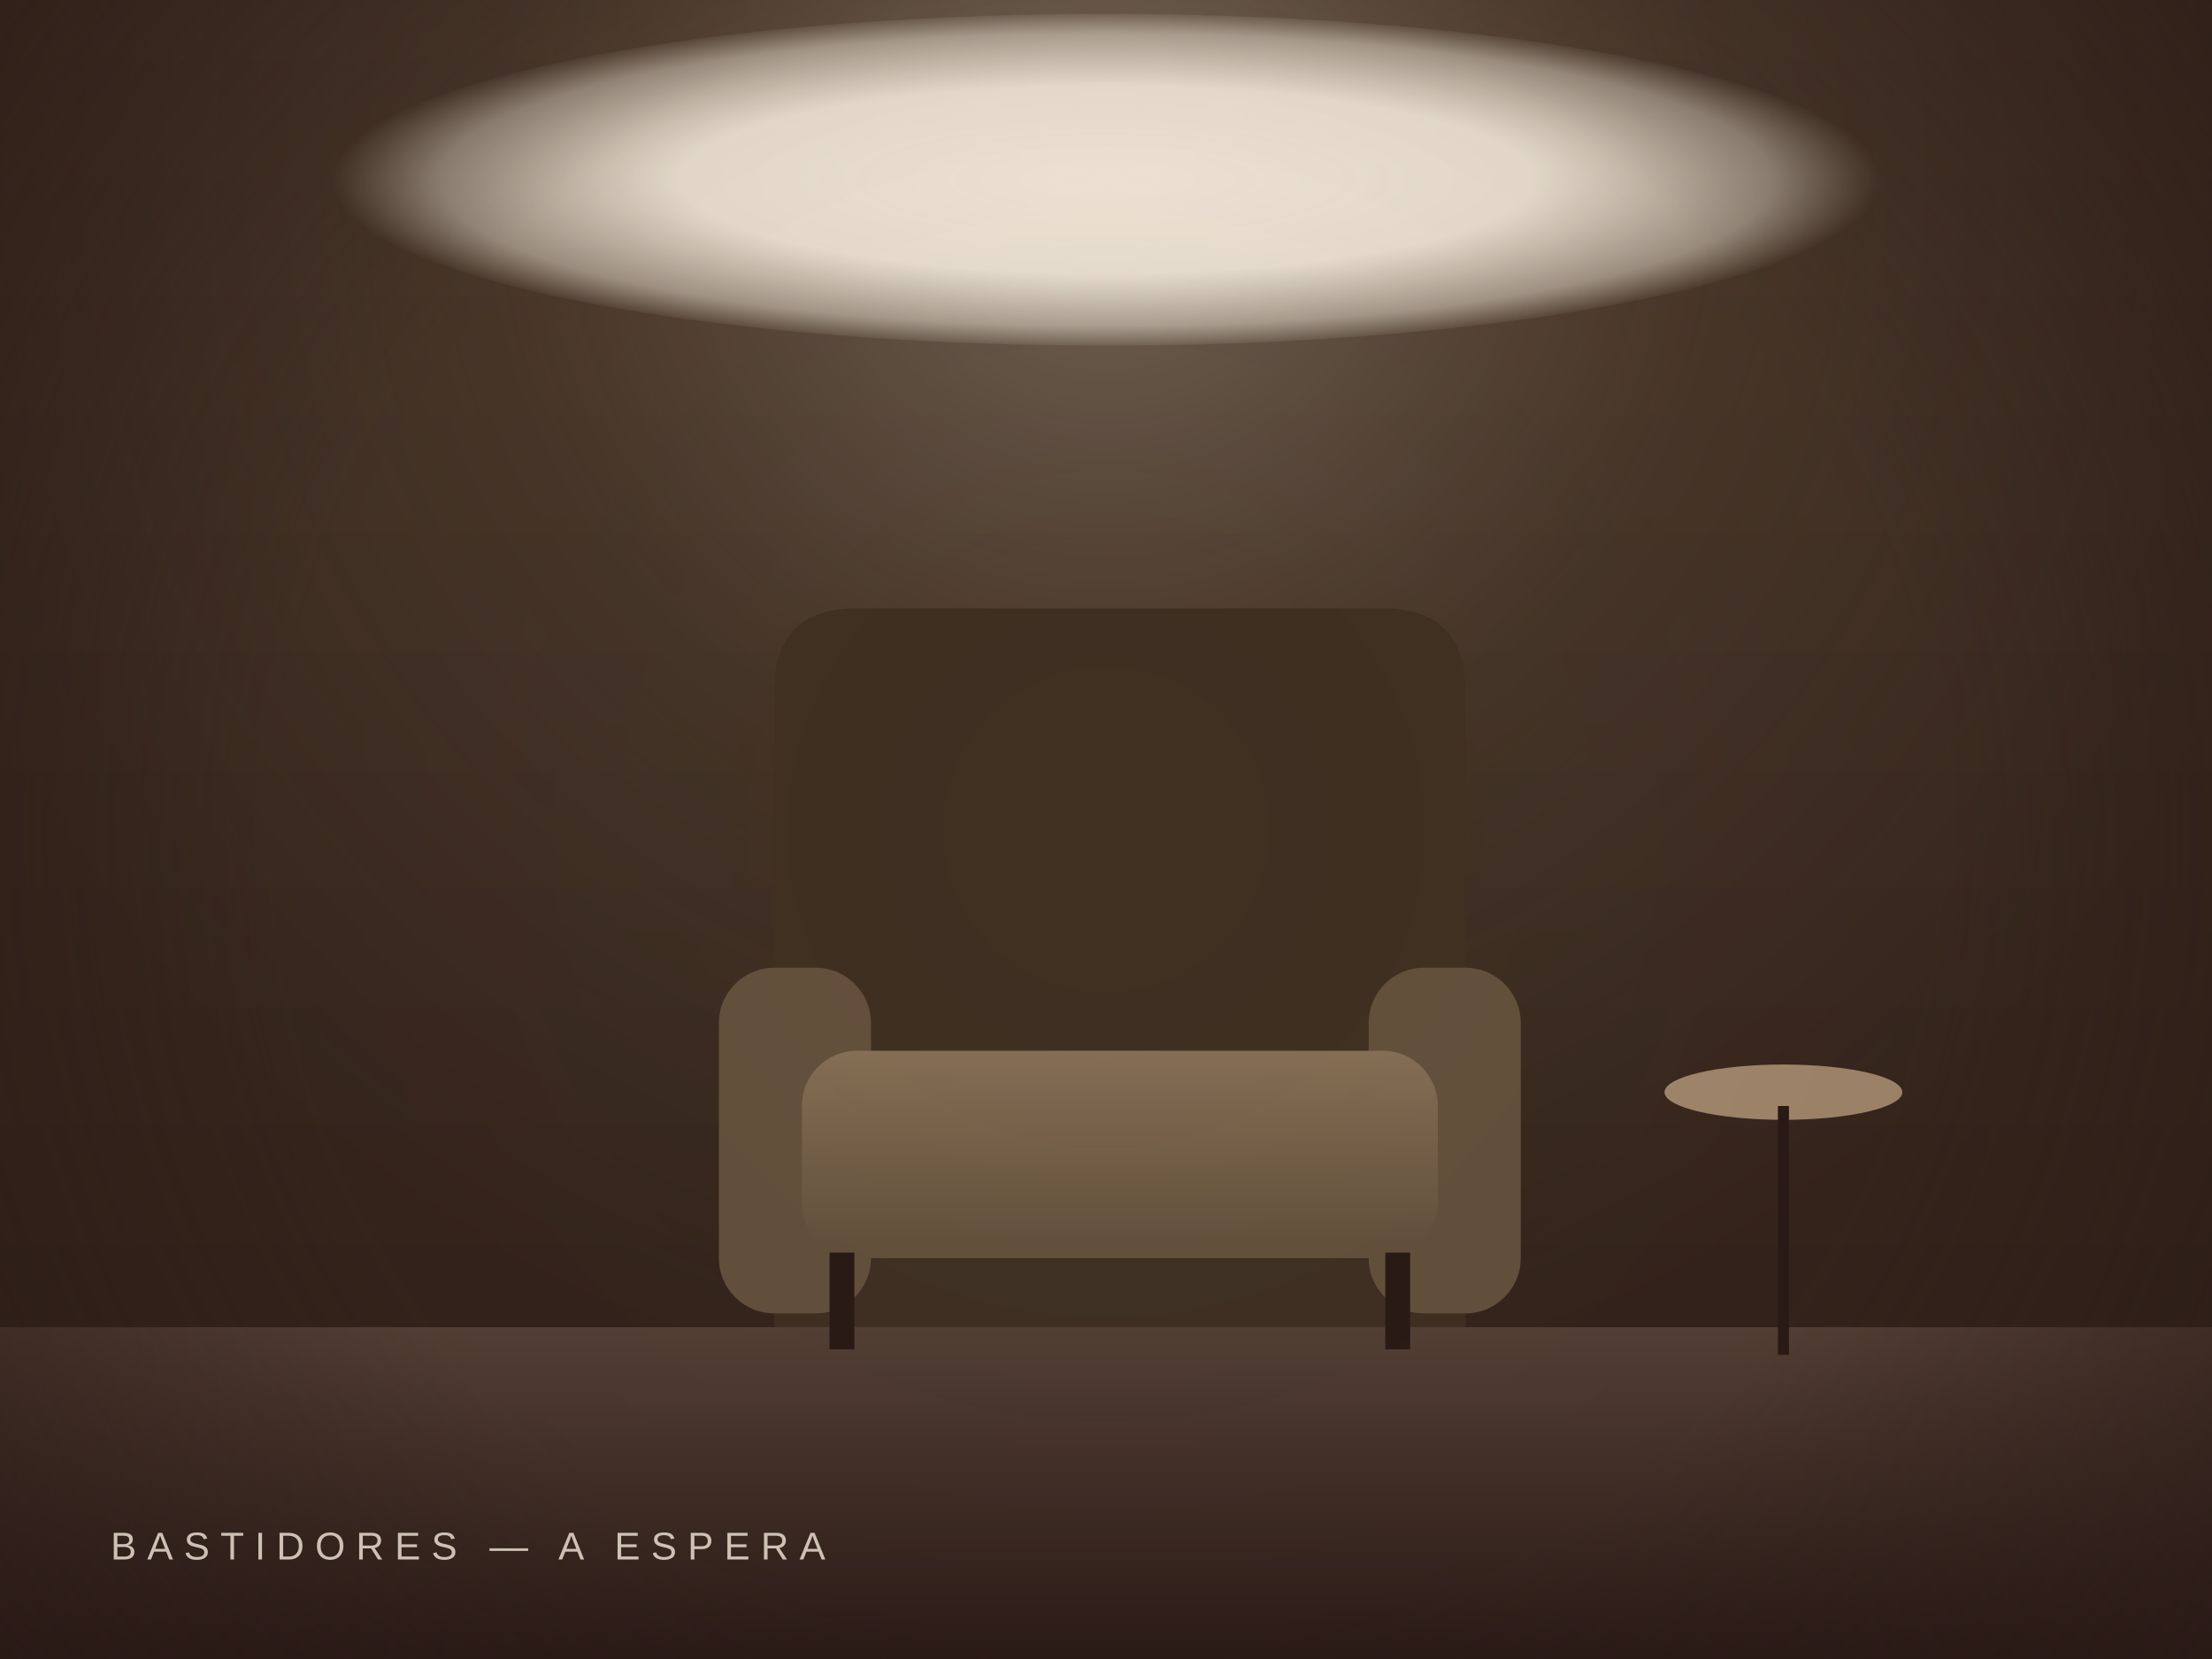
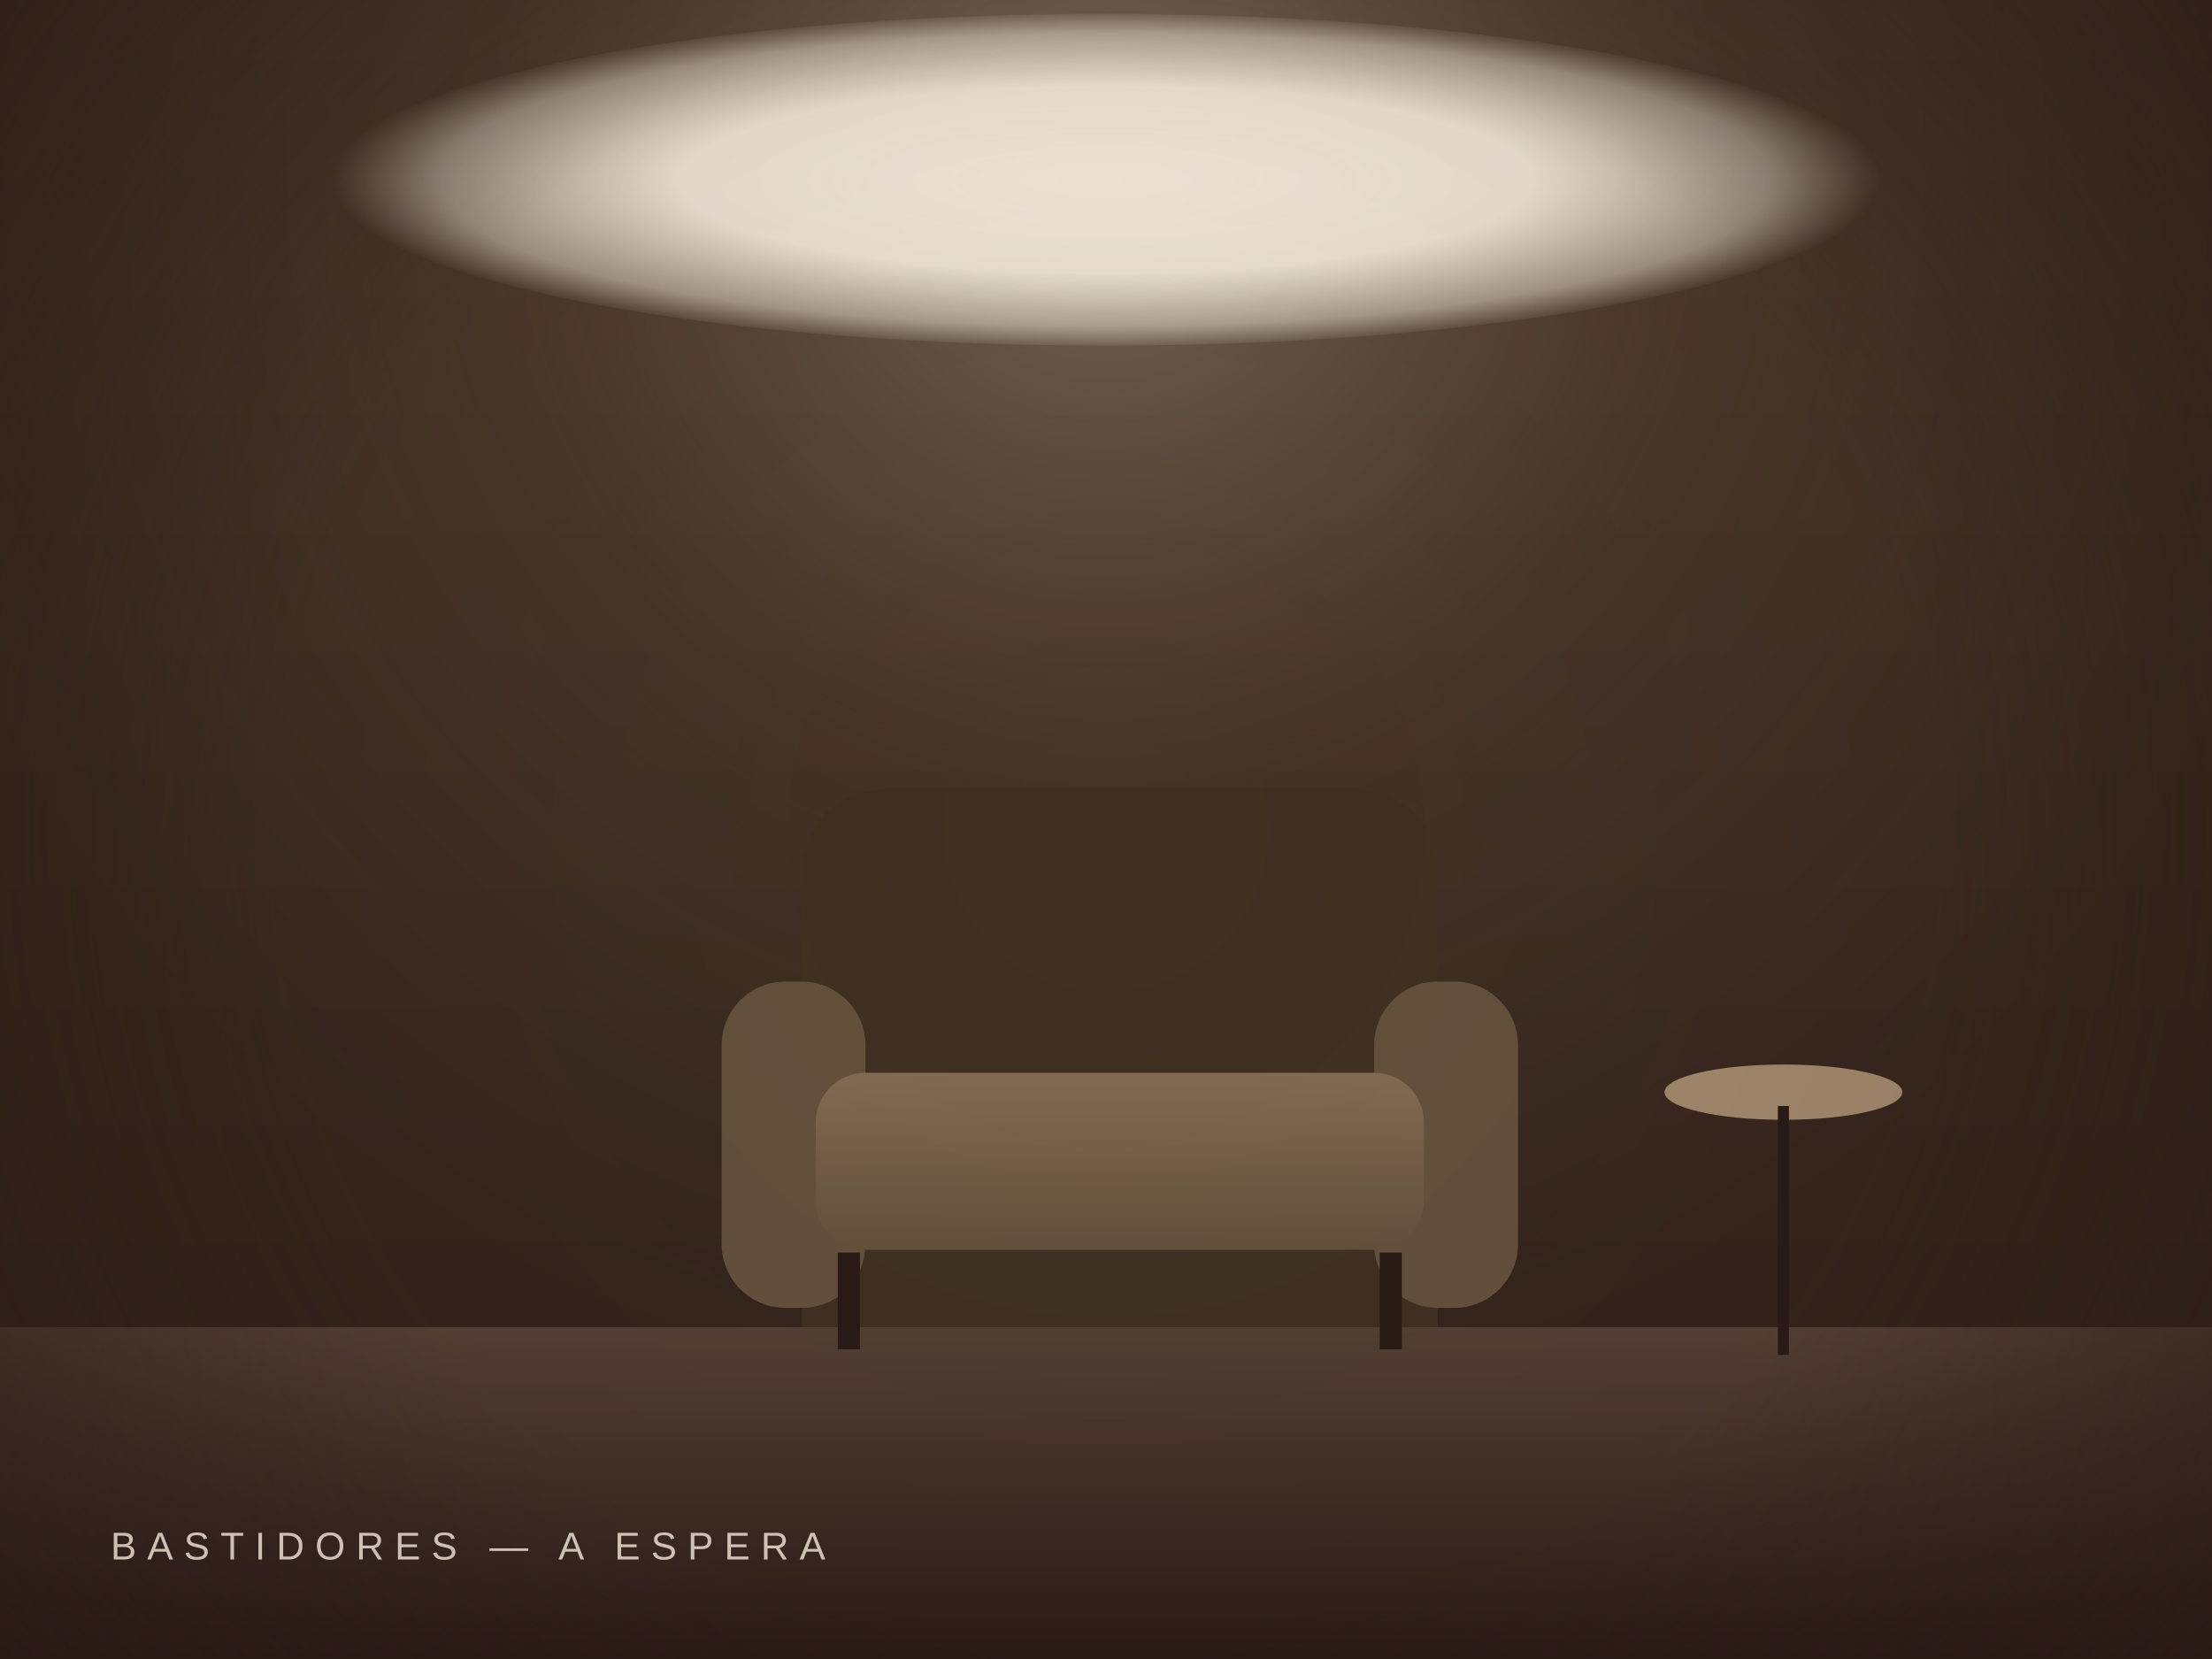
- <svg xmlns="http://www.w3.org/2000/svg" viewBox="0 0 1600 1200" width="1600" height="1200" role="img" aria-labelledby="t">
+ <svg xmlns="http://www.w3.org/2000/svg" viewBox="0 0 1600 1200" width="1600" height="1200" role="img" aria-labelledby="ph-bastidores-02-t">
  <defs>
-     <linearGradient id="wall" gradientUnits="userSpaceOnUse" x1="0" y1="0" x2="0" y2="1200">
+     <linearGradient id="ph-bastidores-02-wall" gradientUnits="userSpaceOnUse" x1="0" y1="0" x2="0" y2="1200">
      <stop offset="0" stop-color="#3E2E21" stop-opacity="1" />
      <stop offset="1" stop-color="#302019" stop-opacity="1" />
    </linearGradient>
-     <linearGradient id="floor" gradientUnits="userSpaceOnUse" x1="0" y1="960" x2="0" y2="1200">
+     <linearGradient id="ph-bastidores-02-floor" gradientUnits="userSpaceOnUse" x1="0" y1="960" x2="0" y2="1200">
      <stop offset="0" stop-color="#544035" stop-opacity="1" />
      <stop offset="1" stop-color="#2A1A16" stop-opacity="1" />
    </linearGradient>
-     <radialGradient id="ceil" gradientUnits="userSpaceOnUse" cx="800" cy="130" r="560" gradientTransform="translate(0 130) scale(1 .22) translate(0 -130)">
+     <radialGradient id="ph-bastidores-02-ceil" gradientUnits="userSpaceOnUse" cx="800" cy="130" r="560" gradientTransform="translate(0 130) scale(1 .22) translate(0 -130)">
      <stop offset="0" stop-color="#F2E8D9" stop-opacity="1" />
      <stop offset="0.55" stop-color="#F2E8D9" stop-opacity="0.95" />
      <stop offset="0.86" stop-color="#F2E8D9" stop-opacity="0.5" />
      <stop offset="1" stop-color="#F2E8D9" stop-opacity="0" />
    </radialGradient>
-     <radialGradient id="halo" gradientUnits="userSpaceOnUse" cx="800" cy="130" r="900">
+     <radialGradient id="ph-bastidores-02-halo" gradientUnits="userSpaceOnUse" cx="800" cy="130" r="900">
      <stop offset="0" stop-color="#F2E8D9" stop-opacity="0.32" />
      <stop offset="0.5" stop-color="#B79A7C" stop-opacity="0.1" />
      <stop offset="1" stop-color="#B79A7C" stop-opacity="0" />
    </radialGradient>
-     <linearGradient id="seat" gradientUnits="userSpaceOnUse" x1="0" y1="720" x2="0" y2="900">
+     <linearGradient id="ph-bastidores-02-seat" gradientUnits="userSpaceOnUse" x1="0" y1="720" x2="0" y2="900">
      <stop offset="0" stop-color="#90785E" stop-opacity="1" />
      <stop offset="1" stop-color="#64513C" stop-opacity="1" />
    </linearGradient>
-     <radialGradient id="vig" gradientUnits="userSpaceOnUse" cx="800" cy="600" r="1000">
+     <radialGradient id="ph-bastidores-02-vig" gradientUnits="userSpaceOnUse" cx="800" cy="600" r="1000">
      <stop offset="0" stop-color="#2A1A16" stop-opacity="0" />
      <stop offset="0.6" stop-color="#2A1A16" stop-opacity="0.05" />
      <stop offset="1" stop-color="#2A1A16" stop-opacity="0.7" />
    </radialGradient>
  </defs>
-   <rect width="1600" height="1200" fill="url(#wall)" />
-   <rect width="1600" height="1200" fill="url(#halo)" />
-   <ellipse cx="800" cy="130" rx="560" ry="120" fill="url(#ceil)" />
-   <rect y="960" width="1600" height="240" fill="url(#floor)" />
-   <path d="M560 960V500Q560 440 620 440H1000Q1060 440 1060 500V960Z" fill="#3F3022" />
-   <rect x="520" y="700" width="110" height="250" rx="40" fill="#64513C" />
-   <rect x="990" y="700" width="110" height="250" rx="40" fill="#64513C" />
-   <rect x="580" y="760" width="460" height="150" rx="40" fill="url(#seat)" />
-   <rect x="600" y="906" width="18" height="70" fill="#2A1A16" />
-   <rect x="1002" y="906" width="18" height="70" fill="#2A1A16" />
+   <rect width="1600" height="1200" fill="url(#ph-bastidores-02-wall)" />
+   <rect width="1600" height="1200" fill="url(#ph-bastidores-02-halo)" />
+   <ellipse cx="800" cy="130" rx="560" ry="120" fill="url(#ph-bastidores-02-ceil)" />
+   <rect y="960" width="1600" height="240" fill="url(#ph-bastidores-02-floor)" />
+   <path d="M580 960V640Q580 570 650 570H970Q1040 570 1040 640V960Z" fill="#3F3022" />
+   <rect x="522" y="710" width="104" height="236" rx="46" fill="#64513C" />
+   <rect x="994" y="710" width="104" height="236" rx="46" fill="#64513C" />
+   <rect x="590" y="776" width="440" height="128" rx="36" fill="url(#ph-bastidores-02-seat)" />
+   <rect x="606" y="906" width="16" height="70" fill="#2A1A16" />
+   <rect x="998" y="906" width="16" height="70" fill="#2A1A16" />
  <ellipse cx="1290" cy="790" rx="86" ry="20" fill="#A1876B" />
  <rect x="1286" y="800" width="8" height="180" fill="#2A1A16" />
-   <rect width="1600" height="1200" fill="url(#vig)" />
+   <rect width="1600" height="1200" fill="url(#ph-bastidores-02-vig)" />
  <text x="80" y="1128" font-family="Jost, 'Semplicita Pro', 'Avenir Next', 'Helvetica Neue', Arial, sans-serif" font-size="28" font-weight="400" letter-spacing="7.8" fill="#F2E8D9" fill-opacity="0.8" text-anchor="start">BASTIDORES — A ESPERA</text>
</svg>
